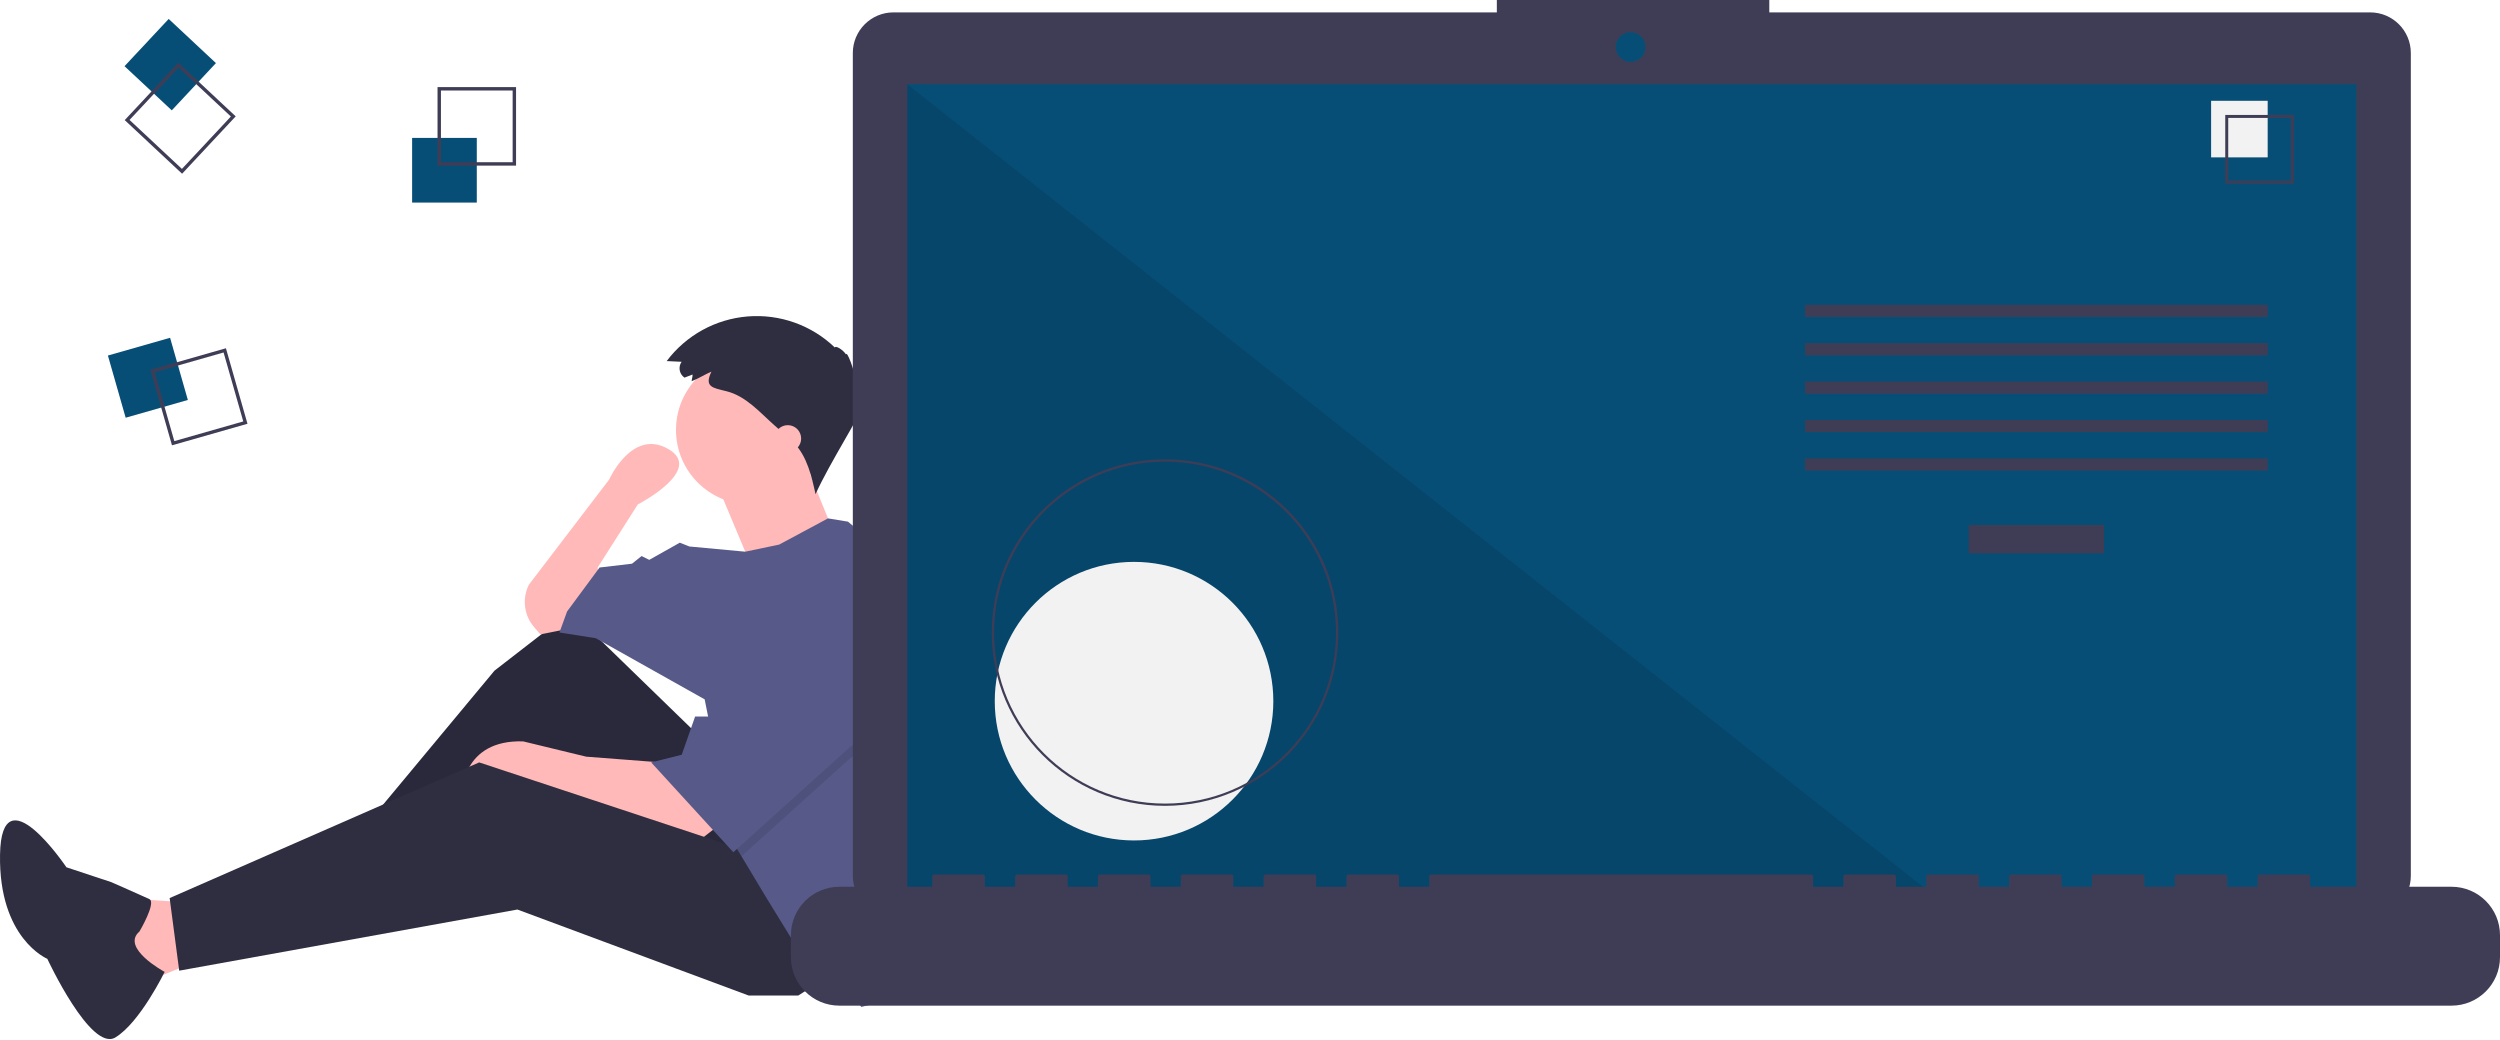
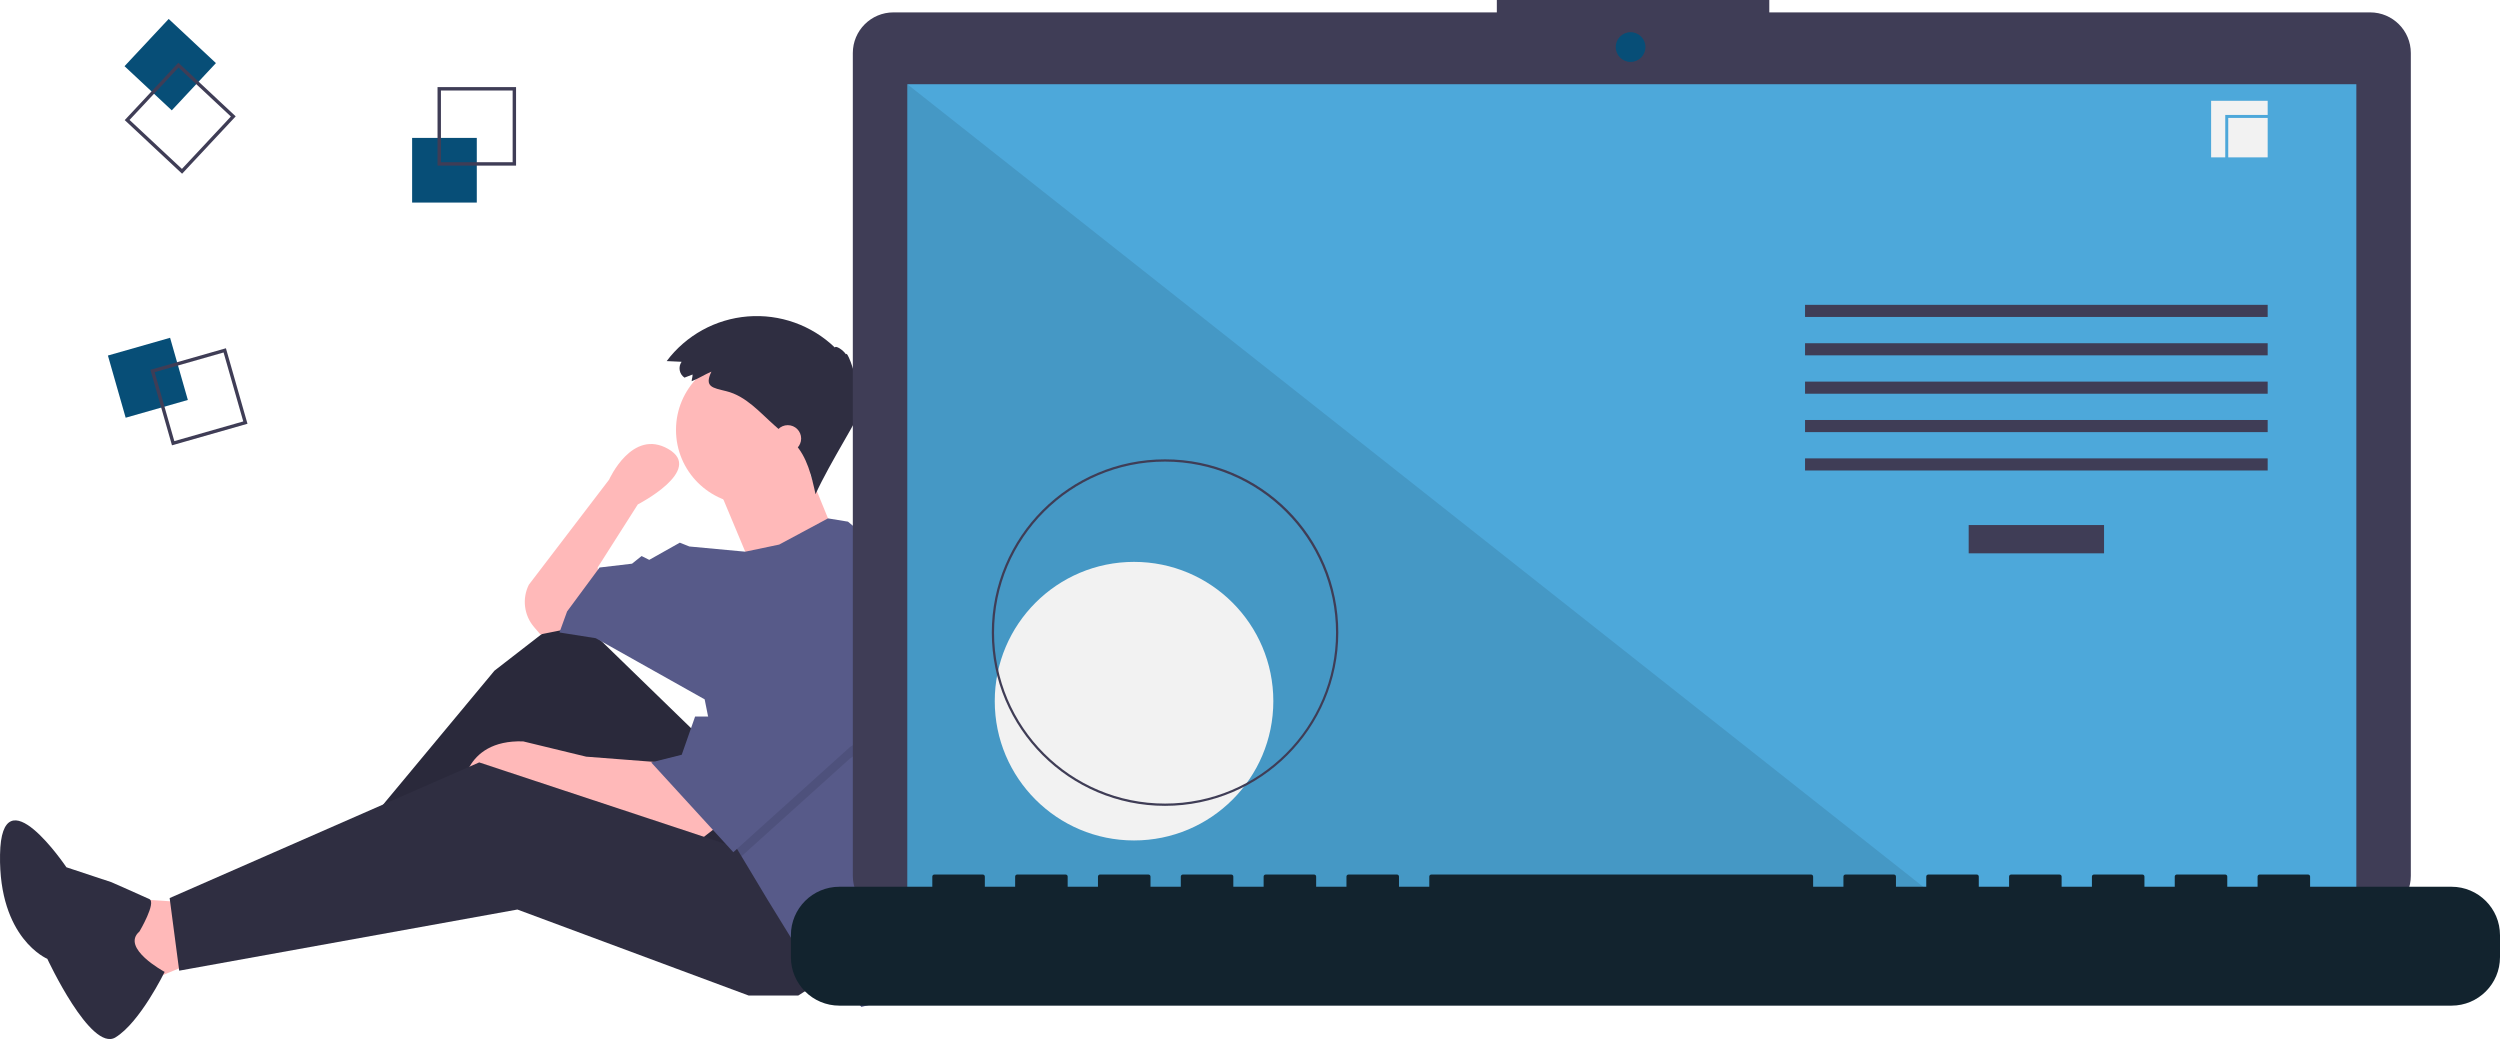
<svg xmlns="http://www.w3.org/2000/svg" id="e189b3b9-b88e-4ad6-86fc-a3cf637fca9f" data-name="Layer 1" width="1082.439" height="449.881" viewBox="0 0 1082.439 449.881">
  <polygon points="77.591 390.495 52.772 388.84 61.045 426.069 89.173 414.487 77.591 390.495" fill="#ffb9b9" />
  <polygon points="305.1 321.001 247.189 264.744 214.096 290.391 148.739 368.985 156.185 380.567 235.606 326.792 289.381 397.113 340.674 371.467 305.1 321.001" fill="#2f2e41" />
  <polygon points="305.1 321.001 247.189 264.744 214.096 290.391 148.739 368.985 156.185 380.567 235.606 326.792 289.381 397.113 340.674 371.467 305.1 321.001" opacity="0.1" />
  <path d="M368.845,583.289l-7.446,5.791-60.393-20.683-14.064-5.791-28.128,5.791s0-23.165,26.474-22.337l27.301,6.618,32.265,2.482Z" transform="translate(-58.78049 -225.0594)" fill="#ffb9b9" />
  <polygon points="363.839 419.451 345.638 431.033 324.128 431.033 224.024 393.804 77.591 420.278 73.454 388.84 207.478 330.102 324.956 368.985 363.839 419.451" fill="#2f2e41" />
  <path d="M305.142,497.249l-12.41,2.482-2.704-3.155a16.717,16.717,0,0,1-2.26-18.355h0l34.747-45.502s9.928-22.337,25.646-13.237-13.237,23.992-13.237,23.992l-17.373,27.301,1.655,14.064Z" transform="translate(-58.78049 -225.0594)" fill="#ffb9b9" />
  <circle cx="324.956" cy="186.15" r="32.265" fill="#ffb9b9" />
  <path d="M369.258,434.788,384.15,470.362l35.574-14.892s-11.582-28.128-11.582-28.956S369.258,434.788,369.258,434.788Z" transform="translate(-58.78049 -225.0594)" fill="#ffb9b9" />
  <path d="M467.22,540.029a185.383,185.383,0,0,1-9.092,57.341l-2.416,7.429-11.582,52.948-12.41,3.309-9.1-11.582L404.419,636.237l-13.237-21.51-11.351-18.912-3.541-5.907-12.41-62.048L316.724,501.386l-15.719-2.482,3.309-9.1,14.064-19.028L332.443,469.121l4.137-3.309,3.309,1.655,13.237-7.446,4.137,1.655,24.19,2.25,14.693-3.078L417.275,449.506l8.654,1.415,29.783,24.819A185.22,185.22,0,0,1,467.22,540.029Z" transform="translate(-58.78049 -225.0594)" fill="#575a89" />
  <path d="M119.171,628.365s7.41-12.559,4.28-14.025-16.422-7.311-16.422-7.311l-19.492-6.46s-28.126-41.801-28.743-5.45,20.479,45.089,20.479,45.089S98.088,680.7,108.747,674.243,130.07,645.867,130.07,645.867,110.85,635.535,119.171,628.365Z" transform="translate(-58.78049 -225.0594)" fill="#2f2e41" />
  <polygon points="399.413 307.764 367.975 328.447 321.051 370.755 317.51 364.848 307.582 315.21 310.064 315.21 335.711 268.054 399.413 307.764" opacity="0.1" />
  <polygon points="335.711 263.09 310.064 310.246 300.964 310.246 295.173 326.792 281.936 330.102 317.51 368.985 367.975 323.483 399.413 302.8 335.711 263.09" fill="#575a89" />
  <path d="M358.64,387.219l-3.496,1.345a4.88,4.88,0,0,1-1.248-6.86l-6.46-.302a48.782,48.782,0,0,1,72.825-5.87c.294-1.013,3.5.958,4.809,2.956.44-1.648,3.446,6.32,4.509,11.952.492-1.875,2.385,1.152.727,4.057,1.051-.154,1.525,2.535.712,4.032,1.149-.54.956,2.669-.291,4.813,1.64-.146-12.935,22.476-18.837,35.696-1.714-7.873-3.64-16.164-9.166-22.029-.939-.997-1.968-1.905-2.994-2.811l-5.554-4.902c-6.458-5.7-12.332-12.736-20.935-14.866-5.912-1.464-9.651-1.795-6.429-8.457-2.911,1.215-5.629,3.021-8.566,4.15C358.287,389.192,358.698,388.151,358.64,387.219Z" transform="translate(-58.78049 -225.0594)" fill="#2f2e41" />
  <circle cx="341.088" cy="189.873" r="5.791" fill="#ffb9b9" />
  <rect x="178.439" y="59.71" width="28" height="28" fill="#074e77" />
  <path d="M282.22,296.77h-34v-34h34Zm-32.522-1.478h31.043V264.248H249.698Z" transform="translate(-58.78049 -225.0594)" fill="#3f3d56" />
  <rect x="108.808" y="374.617" width="28" height="28" transform="translate(403.9876 -61.23638) rotate(74.06317)" fill="#074e77" />
  <path d="M133.243,417.876l-9.336-32.693,32.693-9.336,9.336,32.693Zm-7.508-31.678,8.524,29.85,29.85-8.524-8.524-29.85Z" transform="translate(-58.78049 -225.0594)" fill="#3f3d56" />
  <rect x="118.487" y="239.049" width="28" height="28" transform="translate(349.0467 103.9752) rotate(133.0628)" fill="#074e77" />
  <path d="M112.781,277.063l23.215-24.841,24.841,23.215-23.215,24.841Zm23.286-22.751-21.196,22.681L137.551,298.189l21.196-22.681Z" transform="translate(-58.78049 -225.0594)" fill="#3f3d56" />
  <path d="M1085.012,230.422H824.843v-5.362h-117.971v5.362H445.63a17.599,17.599,0,0,0-17.599,17.599V604.272A17.599,17.599,0,0,0,445.63,621.871H1085.012a17.599,17.599,0,0,0,17.599-17.599V248.02A17.599,17.599,0,0,0,1085.012,230.422Z" transform="translate(-58.78049 -225.0594)" fill="#3f3d56" />
-   <rect x="392.845" y="36.464" width="627.391" height="353.913" fill="#074e77" />
+   <rect x="392.845" y="36.464" width="627.391" height="353.913" fill="#4da8da" />
  <circle cx="706.004" cy="20.377" r="6.435" fill="#074e77" />
  <polygon points="840.813 390.377 392.845 390.377 392.845 36.464 840.813 390.377" opacity="0.1" />
  <circle cx="491.013" cy="303.587" r="60.307" fill="#f2f2f2" />
  <path d="M563.218,573.972A75.016,75.016,0,1,1,638.234,498.957,75.101,75.101,0,0,1,563.218,573.972Zm0-149.051A74.035,74.035,0,1,0,637.253,498.957,74.119,74.119,0,0,0,563.218,424.921Z" transform="translate(-58.78049 -225.0594)" fill="#3f3d56" />
  <rect x="852.392" y="227.332" width="58.605" height="12.246" fill="#3f3d56" />
  <rect x="781.541" y="131.989" width="200.307" height="5.248" fill="#3f3d56" />
  <rect x="781.541" y="148.608" width="200.307" height="5.248" fill="#3f3d56" />
  <rect x="781.541" y="165.228" width="200.307" height="5.248" fill="#3f3d56" />
  <rect x="781.541" y="181.847" width="200.307" height="5.248" fill="#3f3d56" />
  <rect x="781.541" y="198.467" width="200.307" height="5.248" fill="#3f3d56" />
  <rect x="957.356" y="43.644" width="24.492" height="24.492" fill="#f2f2f2" />
-   <path d="M1052,304.566h-29.74v-29.74h29.74Zm-28.447-1.293h27.154V276.119h-27.154Z" transform="translate(-58.78049 -225.0594)" fill="#3f3d56" />
-   <path d="M1120.227,609.001h-61.229v-4.412a.875.875,0,0,0-.875-.875h-20.993a.875.875,0,0,0-.875.875v4.412H1023.134v-4.412a.875.875,0,0,0-.875-.875h-20.993a.875.875,0,0,0-.875.875v4.412H987.272v-4.412a.875.875,0,0,0-.875-.875H965.404a.875.875,0,0,0-.875.875v4.412H951.409v-4.412a.875.875,0,0,0-.875-.875H929.541a.875.875,0,0,0-.875.875v4.412H915.546v-4.412a.875.875,0,0,0-.875-.875h-20.993a.875.875,0,0,0-.875.875v4.412H879.683v-4.412a.875.875,0,0,0-.875-.875H857.815a.875.875,0,0,0-.875.875v4.412H843.82v-4.412a.875.875,0,0,0-.875-.875H678.501a.875.875,0,0,0-.875.875v4.412H664.506v-4.412a.875.875,0,0,0-.875-.875H642.638a.875.875,0,0,0-.875.875v4.412H628.643v-4.412a.875.875,0,0,0-.875-.875H606.775a.875.875,0,0,0-.875.875v4.412H592.78v-4.412a.875.875,0,0,0-.875-.875H570.912a.875.875,0,0,0-.875.875v4.412H556.917v-4.412a.875.875,0,0,0-.875-.875H535.049a.875.875,0,0,0-.875.875v4.412H521.054v-4.412a.875.875,0,0,0-.875-.875H499.186a.875.875,0,0,0-.875.875v4.412H485.191v-4.412a.875.875,0,0,0-.875-.875h-20.993a.875.875,0,0,0-.875.875v4.412H422.212a20.993,20.993,0,0,0-20.993,20.993v9.492a20.993,20.993,0,0,0,20.993,20.993H1120.227a20.993,20.993,0,0,0,20.993-20.993v-9.492A20.993,20.993,0,0,0,1120.227,609.001Z" transform="translate(-58.78049 -225.0594)" fill="#3f3d56" />
+   <path d="M1052,304.566h-29.74v-29.74h29.74Zm-28.447-1.293h27.154V276.119h-27.154Z" transform="translate(-58.78049 -225.0594)" fill="#4da8da" />
+   <path d="M1120.227,609.001h-61.229v-4.412a.875.875,0,0,0-.875-.875h-20.993a.875.875,0,0,0-.875.875v4.412H1023.134v-4.412a.875.875,0,0,0-.875-.875h-20.993a.875.875,0,0,0-.875.875v4.412H987.272v-4.412a.875.875,0,0,0-.875-.875H965.404a.875.875,0,0,0-.875.875v4.412H951.409v-4.412a.875.875,0,0,0-.875-.875H929.541a.875.875,0,0,0-.875.875v4.412H915.546v-4.412a.875.875,0,0,0-.875-.875h-20.993a.875.875,0,0,0-.875.875v4.412H879.683v-4.412a.875.875,0,0,0-.875-.875H857.815a.875.875,0,0,0-.875.875v4.412H843.82v-4.412a.875.875,0,0,0-.875-.875H678.501a.875.875,0,0,0-.875.875v4.412H664.506v-4.412a.875.875,0,0,0-.875-.875H642.638a.875.875,0,0,0-.875.875v4.412H628.643v-4.412a.875.875,0,0,0-.875-.875H606.775a.875.875,0,0,0-.875.875v4.412H592.78v-4.412a.875.875,0,0,0-.875-.875H570.912a.875.875,0,0,0-.875.875v4.412H556.917v-4.412a.875.875,0,0,0-.875-.875H535.049a.875.875,0,0,0-.875.875v4.412H521.054v-4.412a.875.875,0,0,0-.875-.875H499.186a.875.875,0,0,0-.875.875v4.412H485.191v-4.412a.875.875,0,0,0-.875-.875h-20.993a.875.875,0,0,0-.875.875v4.412H422.212a20.993,20.993,0,0,0-20.993,20.993v9.492a20.993,20.993,0,0,0,20.993,20.993H1120.227a20.993,20.993,0,0,0,20.993-20.993v-9.492A20.993,20.993,0,0,0,1120.227,609.001Z" transform="translate(-58.78049 -225.0594)" fill="#12232e" />
</svg>
